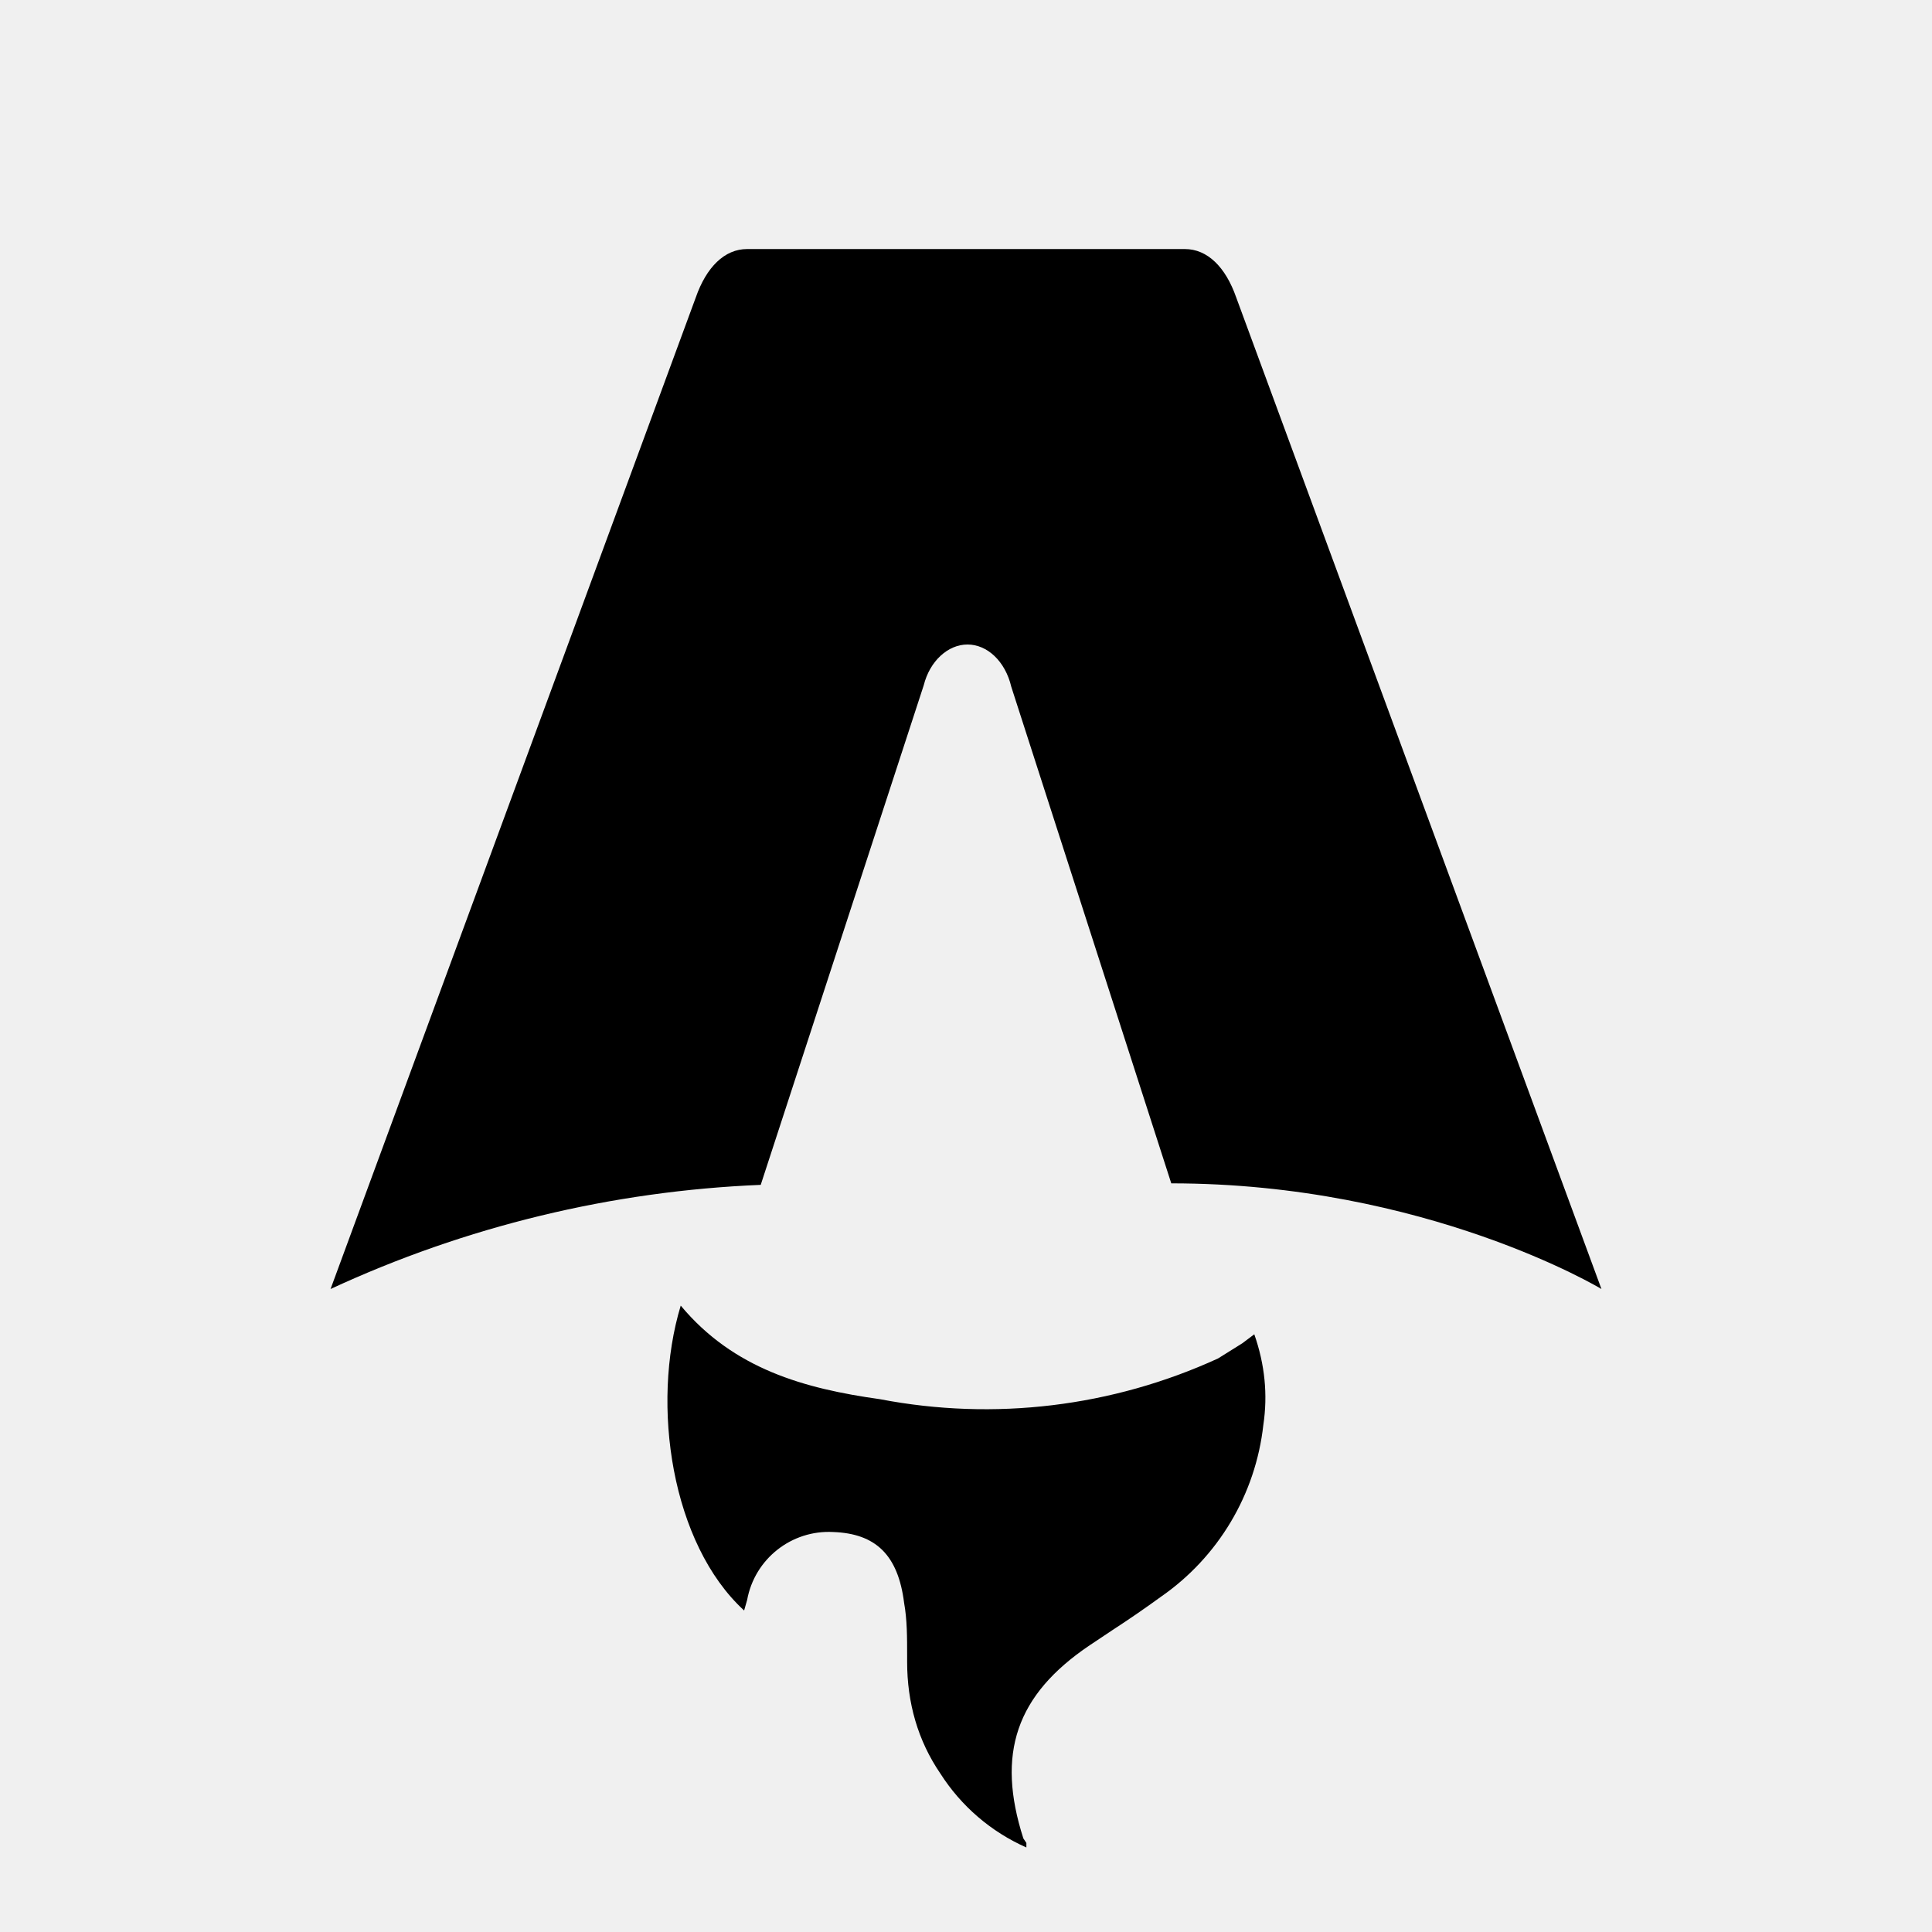
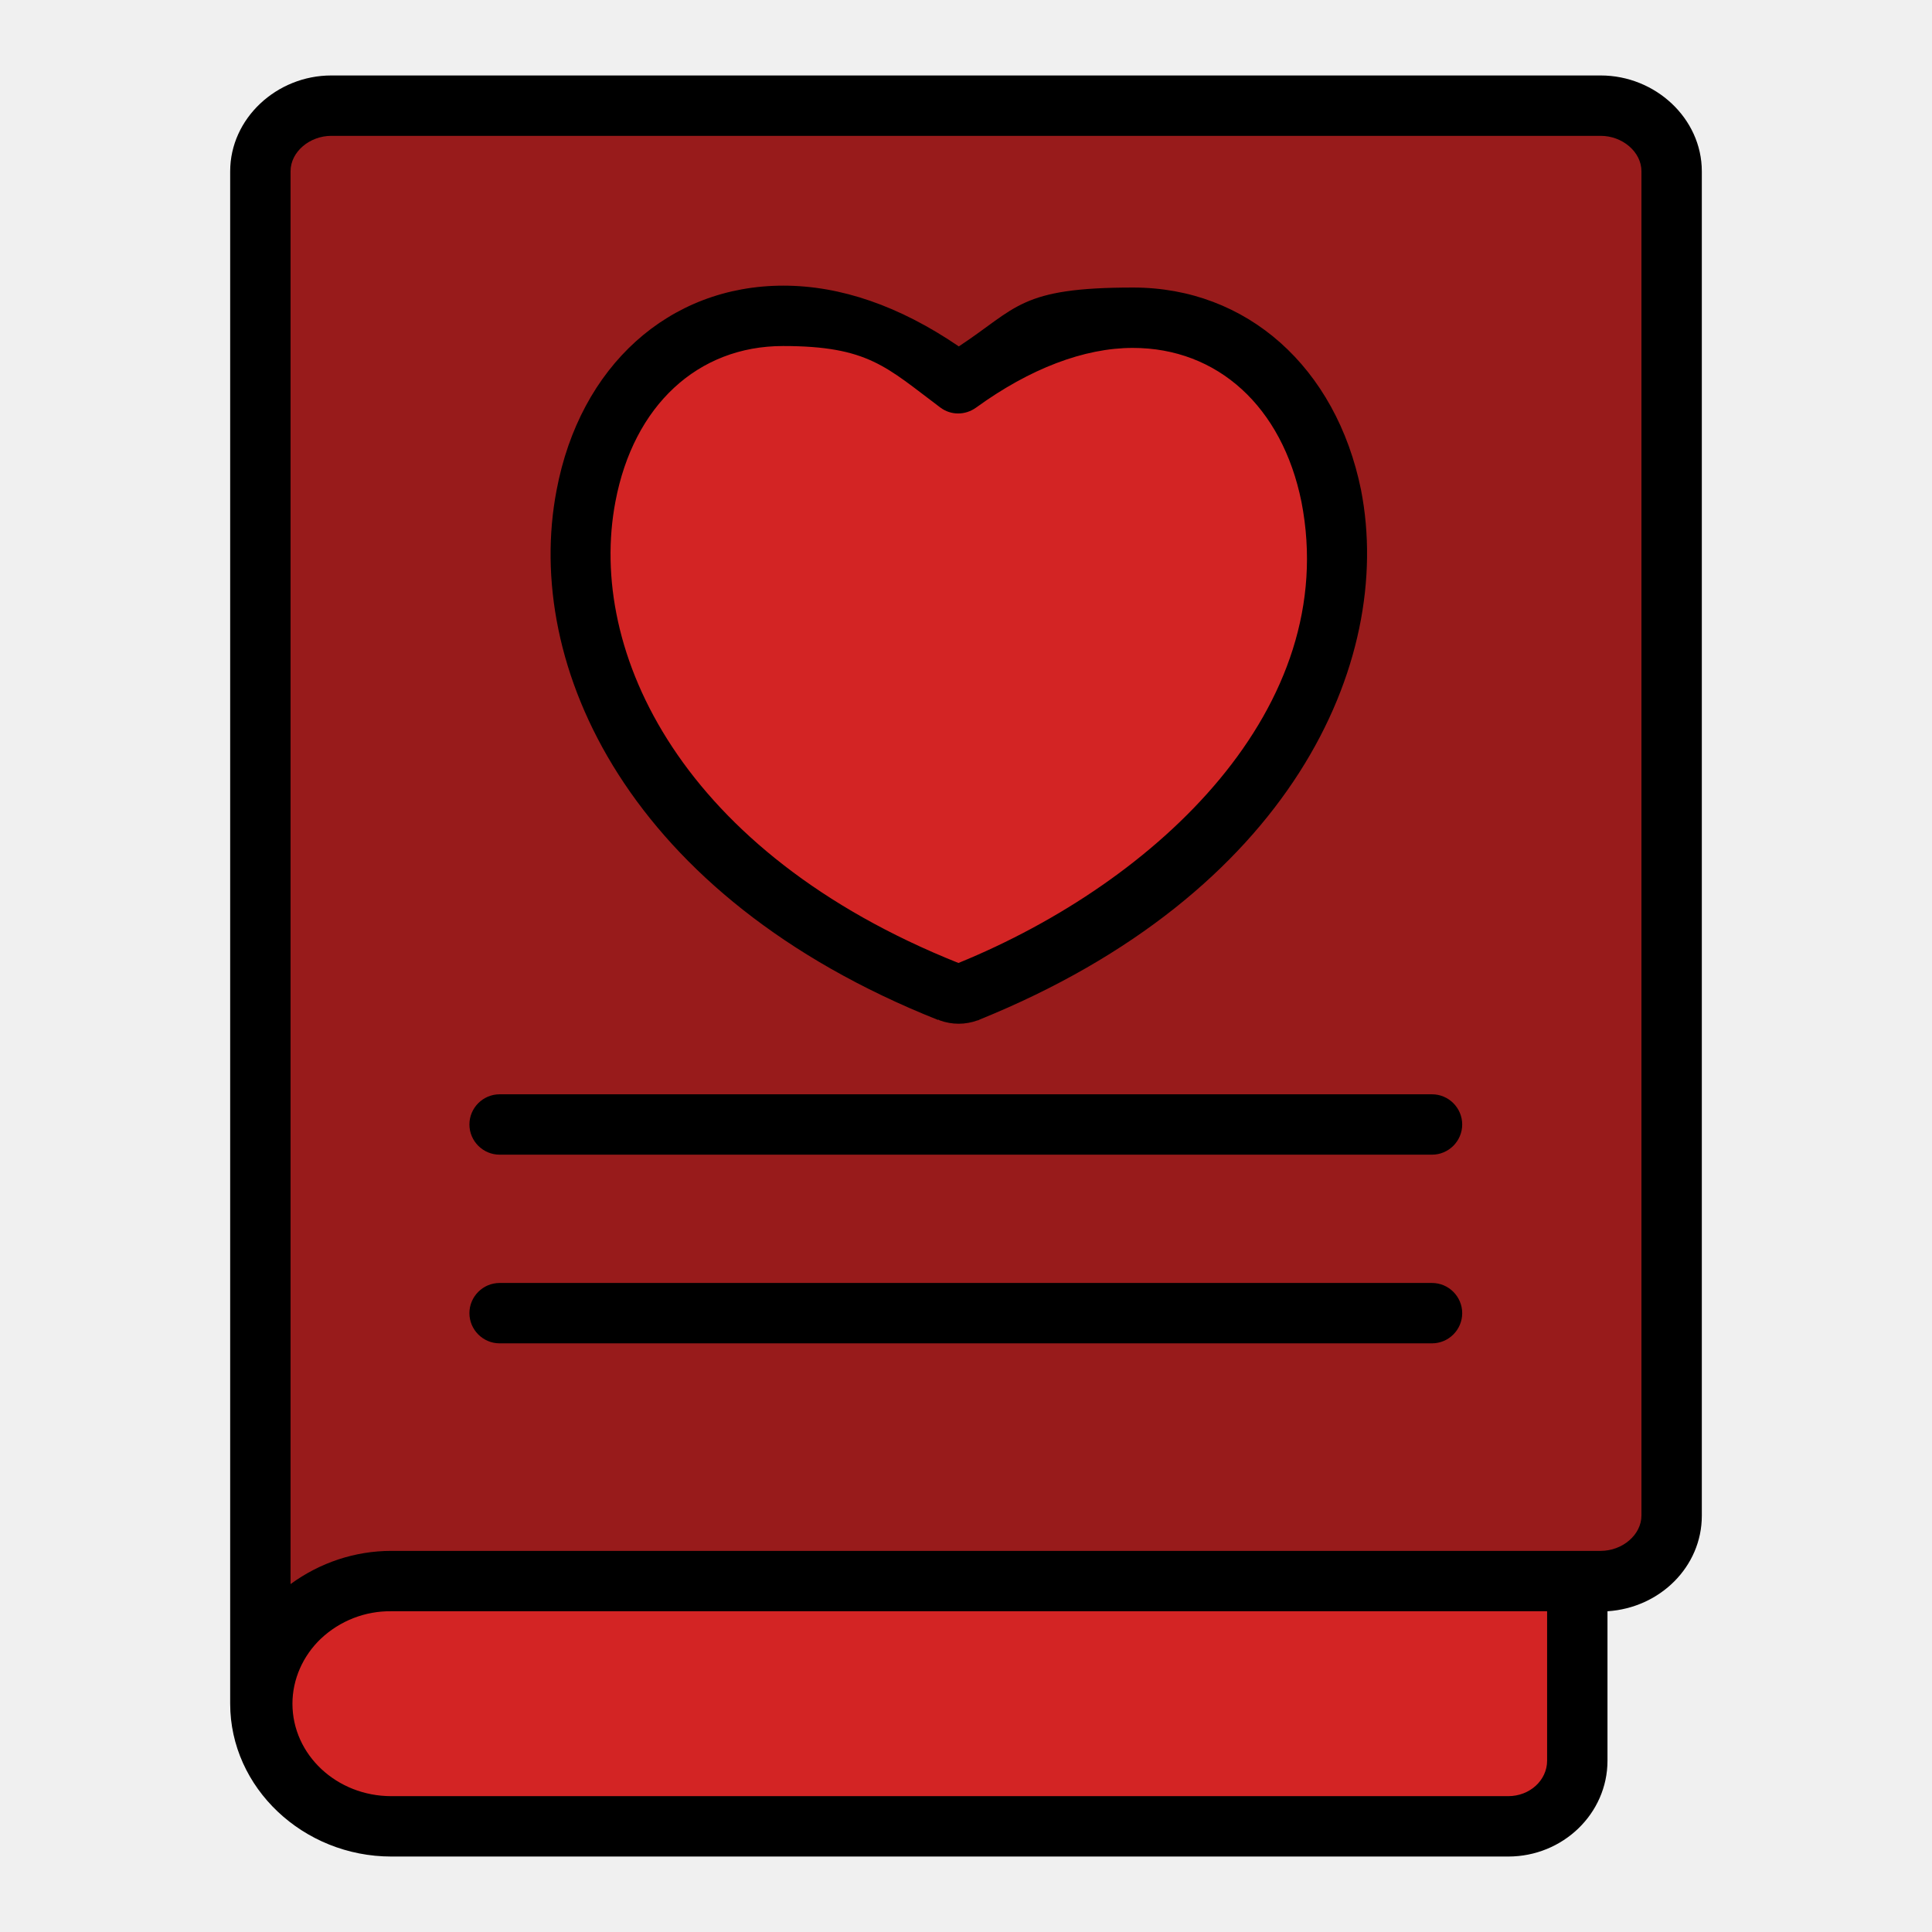
- <svg xmlns="http://www.w3.org/2000/svg" fill="none" viewBox="0 0 128 128">
-   <path d="M50.4 78.5a75.1 75.1 0 0 0-28.5 6.9l24.2-65.7c.7-2 1.9-3.2 3.4-3.2h29c1.5 0 2.7 1.2 3.4 3.2l24.2 65.7s-11.6-7-28.5-7L67 45.5c-.4-1.7-1.6-2.8-2.9-2.8-1.3 0-2.5 1.1-2.9 2.7L50.4 78.5Zm-1.1 28.2Zm-4.2-20.2c-2 6.6-.6 15.8 4.2 20.2a17.5 17.5 0 0 1 .2-.7 5.5 5.5 0 0 1 5.7-4.5c2.8.1 4.3 1.5 4.7 4.7.2 1.1.2 2.3.2 3.5v.4c0 2.7.7 5.2 2.2 7.4a13 13 0 0 0 5.7 4.9v-.3l-.2-.3c-1.8-5.6-.5-9.5 4.4-12.8l1.5-1a73 73 0 0 0 3.2-2.2 16 16 0 0 0 6.8-11.4c.3-2 .1-4-.6-6l-.8.6-1.6 1a37 37 0 0 1-22.4 2.7c-5-.7-9.7-2-13.2-6.2Z" />
-   <style>
-         path { fill: #000; }
-         @media (prefers-color-scheme: dark) {
-             path { fill: #FFF; }
-         }
+ <svg xmlns="http://www.w3.org/2000/svg" id="book" version="1.1" viewBox="0 0 512 512">
+   <defs>
+     <style>
+       .st0 {
+         fill: #981b1b;
+       }
+ 
+       .st1 {
+         fill: #d32424;
+       }
    </style>
+   </defs>
+   <g>
+     <path class="st0" d="M442.5,45.4v356.2c0,9.6-8.2,17.4-18.4,17.4H103.7c-9,0-17.7,3.4-24.2,9.5-6.4,5.9-10,14.3-10,23V45.4c0-9.6,8.2-17.4,18.4-17.4h336.4c10.1,0,18.3,7.8,18.3,17.4ZM256.5,262.8c78.1-31.7,104.5-88.7,96.2-131.4-5.8-28.6-26.1-47.2-52.5-47.2s-30.6,6-46.2,17.3c-15.8-11.8-31.7-17.8-46.5-17.8-26.4,0-46.7,18.6-52.3,47.7-8.3,43.2,18.3,100.5,96.2,131.4,1.6.7,3.4.7,5,0Z" />
+     <path class="st1" d="M418.1,419v47.6c0,9.6-8.2,17.4-18.4,17.4H103.7c-18.9,0-34.2-14.5-34.2-32.5,0-8.7,3.7-17,10-23,6.6-6.2,15.2-9.6,24.2-9.5h314.4ZM352.8,131.4c8.3,42.7-18.1,99.8-96.2,131.4-1.6.7-3.4.7-5,0-77.9-30.9-104.5-88.2-96.2-131.4,5.5-29.1,25.9-47.7,52.3-47.7s30.6,6,46.5,17.8c15.6-11.3,31.7-17.3,46.2-17.3,26.4,0,46.7,18.6,52.5,47.2Z" />
+   </g>
+   <g>
+     <path d="M424.2,20H87.8c-14.5,0-26.8,11.4-26.8,25.4v406.1c0,22.3,19.4,40.5,42.7,40.5h296c14.5,0,26.3-11.4,26.3-25.4v-39.6c14-.9,25-11.9,25-25.3V45.4c0-14-12.3-25.4-26.8-25.4ZM410,466.6c0,5.2-4.6,9.4-10.3,9.4H103.7c-14.5,0-26.2-11-26.2-24.5,0-6.5,2.8-12.7,7.5-17.2,5.1-4.8,11.8-7.4,18.7-7.3h306.3v39.6ZM435,401.6c0,5.2-5.1,9.4-10.8,9.4H103.7c-9.6,0-18.9,3.1-26.7,8.8V45.4c0-5.2,5.1-9.4,10.8-9.4h336.4c5.7,0,10.8,4.2,10.8,9.4v356.2Z" />
+     <path d="M379.5,340h-247.1c-4.4,0-8,3.6-8,8s3.6,8,8,8h247.1c4.4,0,8-3.6,8-8s-3.6-8-8-8ZM379.5,290h-247.1c-4.4,0-8,3.6-8,8s3.6,8,8,8h247.1c4.4,0,8-3.6,8-8s-3.6-8-8-8Z" />
+     <path d="M248.6,270.2c.1,0,.3.1.4.2,3.3,1.2,6.8,1.2,10.1,0,.2,0,.3-.1.5-.2,82.2-33.3,110-94.5,101.1-140.3h0c-6.6-32.6-30.3-53.7-60.4-53.7s-30.7,5.4-46.2,15.6c-15.7-10.7-31.3-16.1-46.5-16.1-30.3,0-53.9,21.3-60.1,54.2-8.9,46.4,18.9,107.7,101.1,140.4ZM163.1,132.9c4.8-25.4,21.8-41.2,44.4-41.2s27.4,5.6,41.7,16.3c2.8,2.1,6.6,2.1,9.5,0,14.2-10.3,28.6-15.8,41.5-15.8,22.5,0,39.6,15.6,44.7,40.8,10.6,54.5-38,100.6-90.9,122.2-73.4-29.3-98.5-82.5-90.9-122.3Z" />
+   </g>
</svg>
